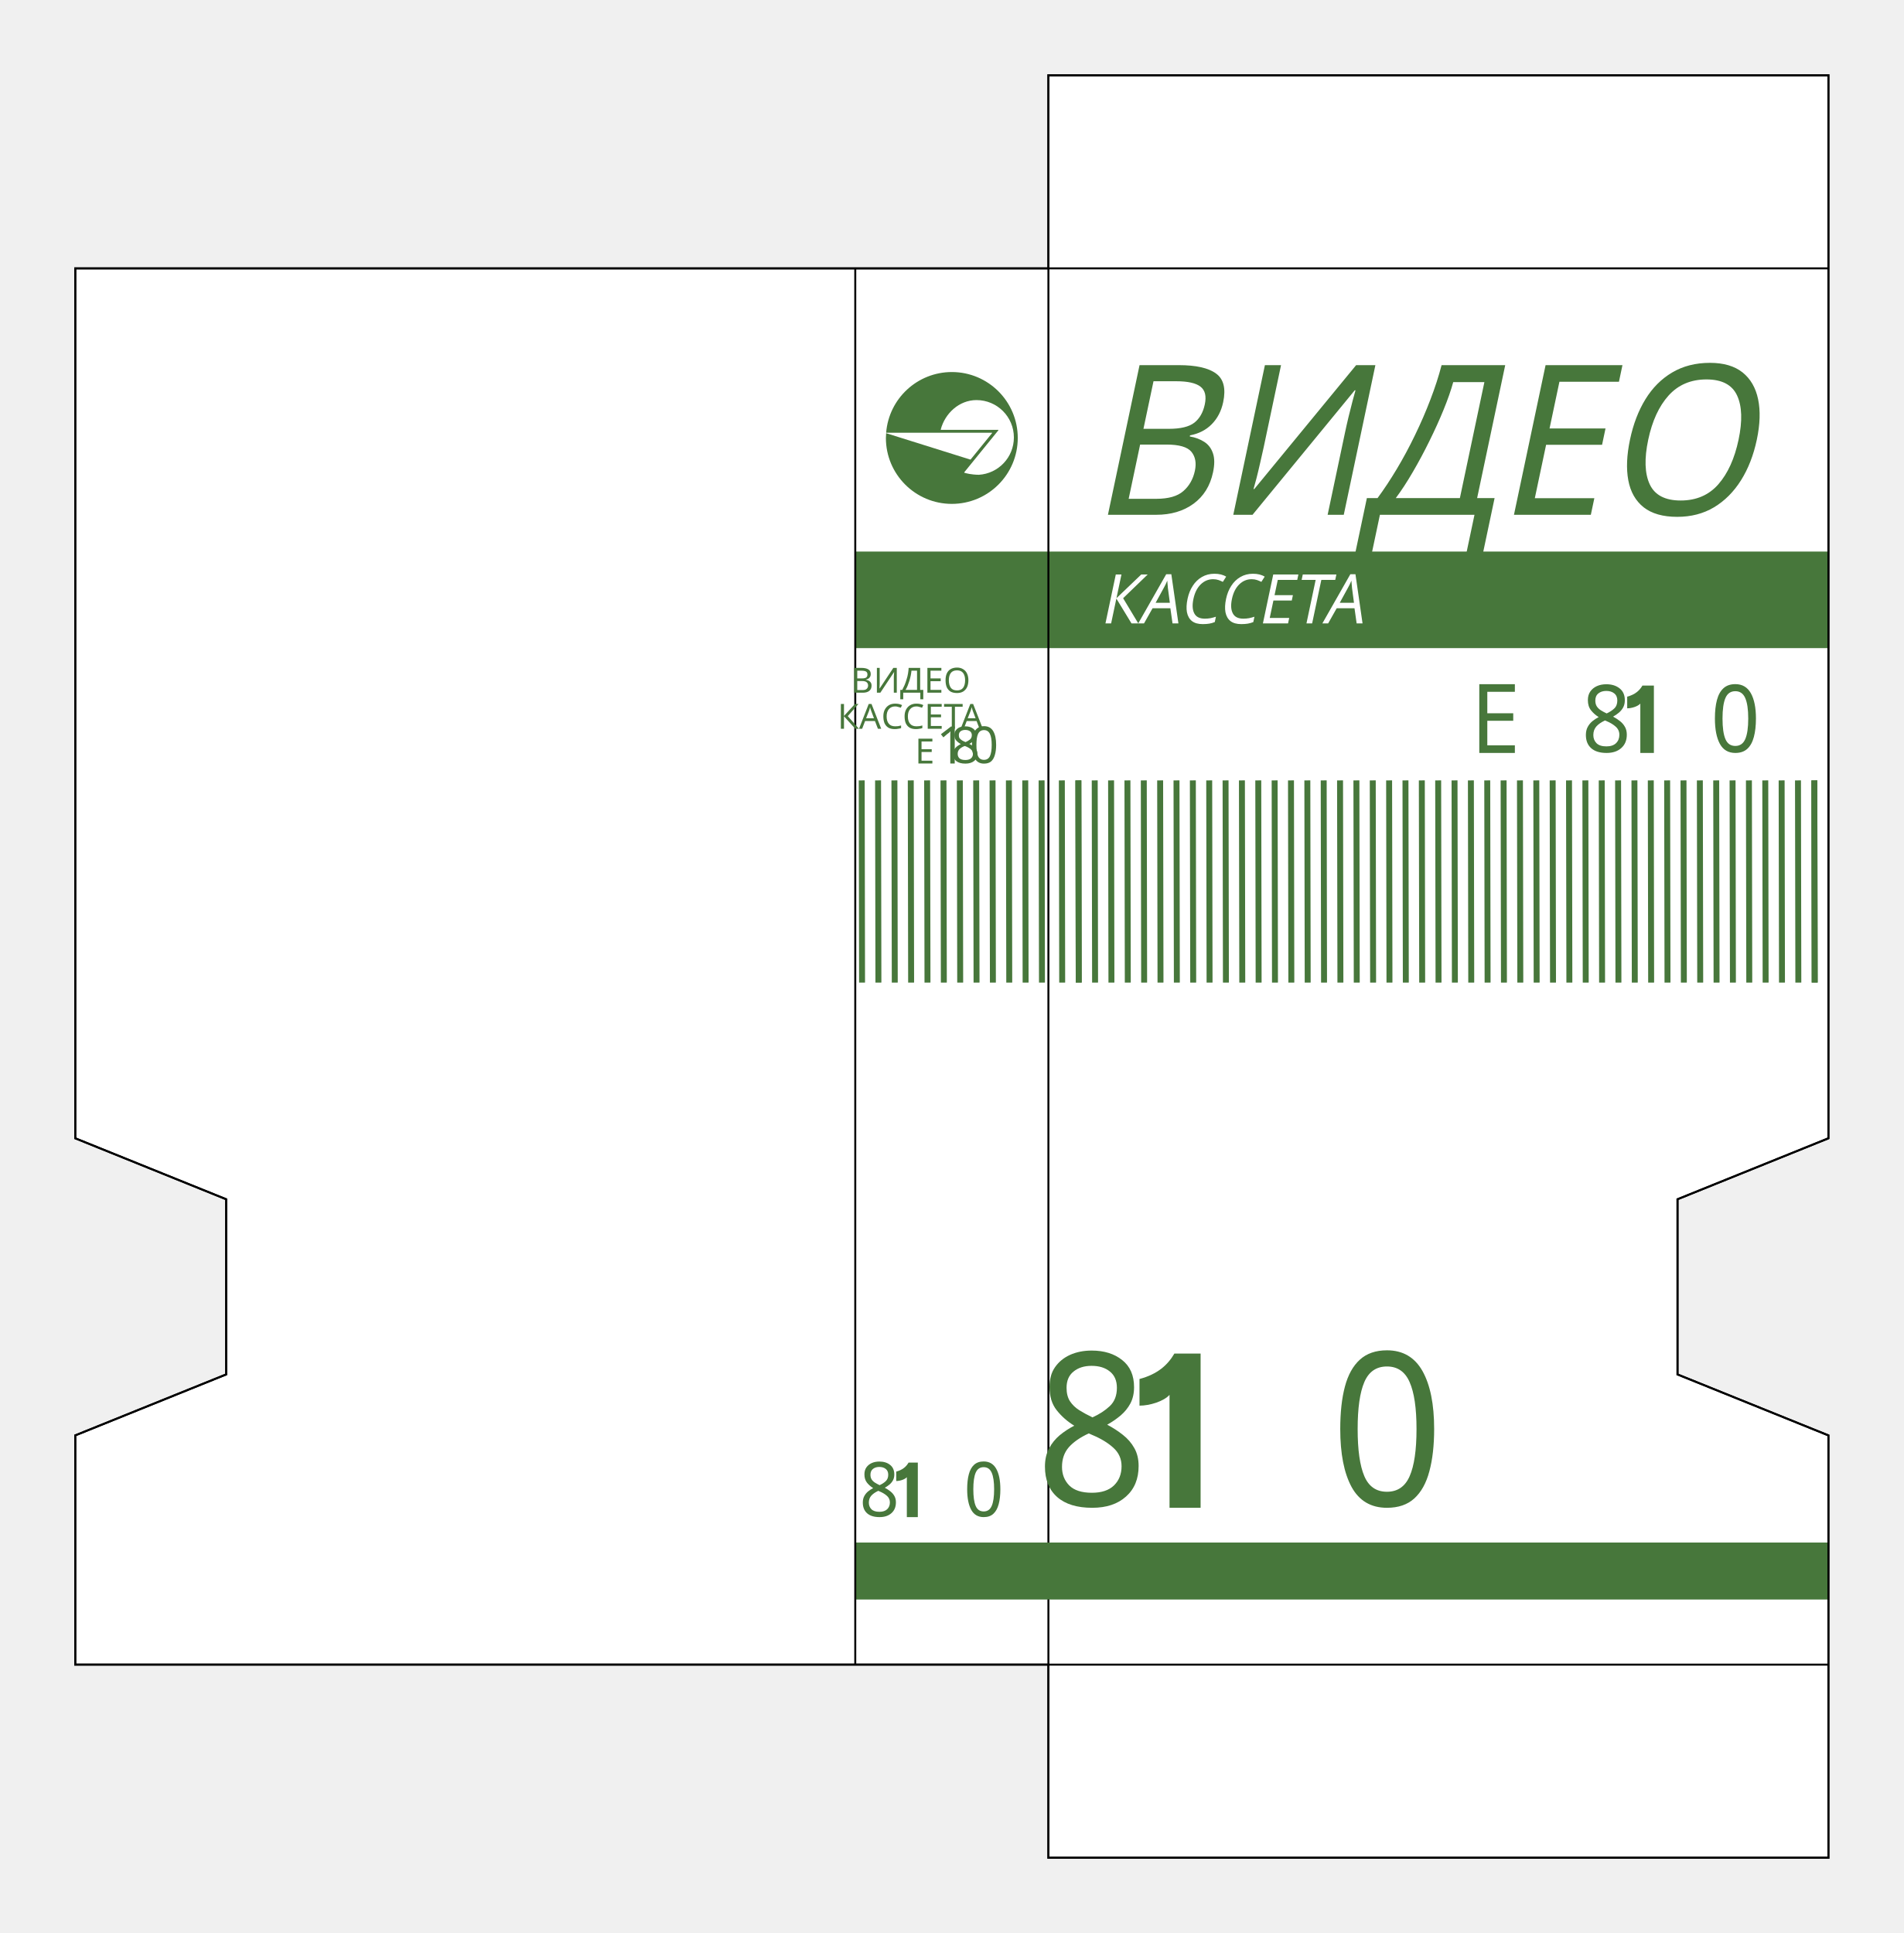
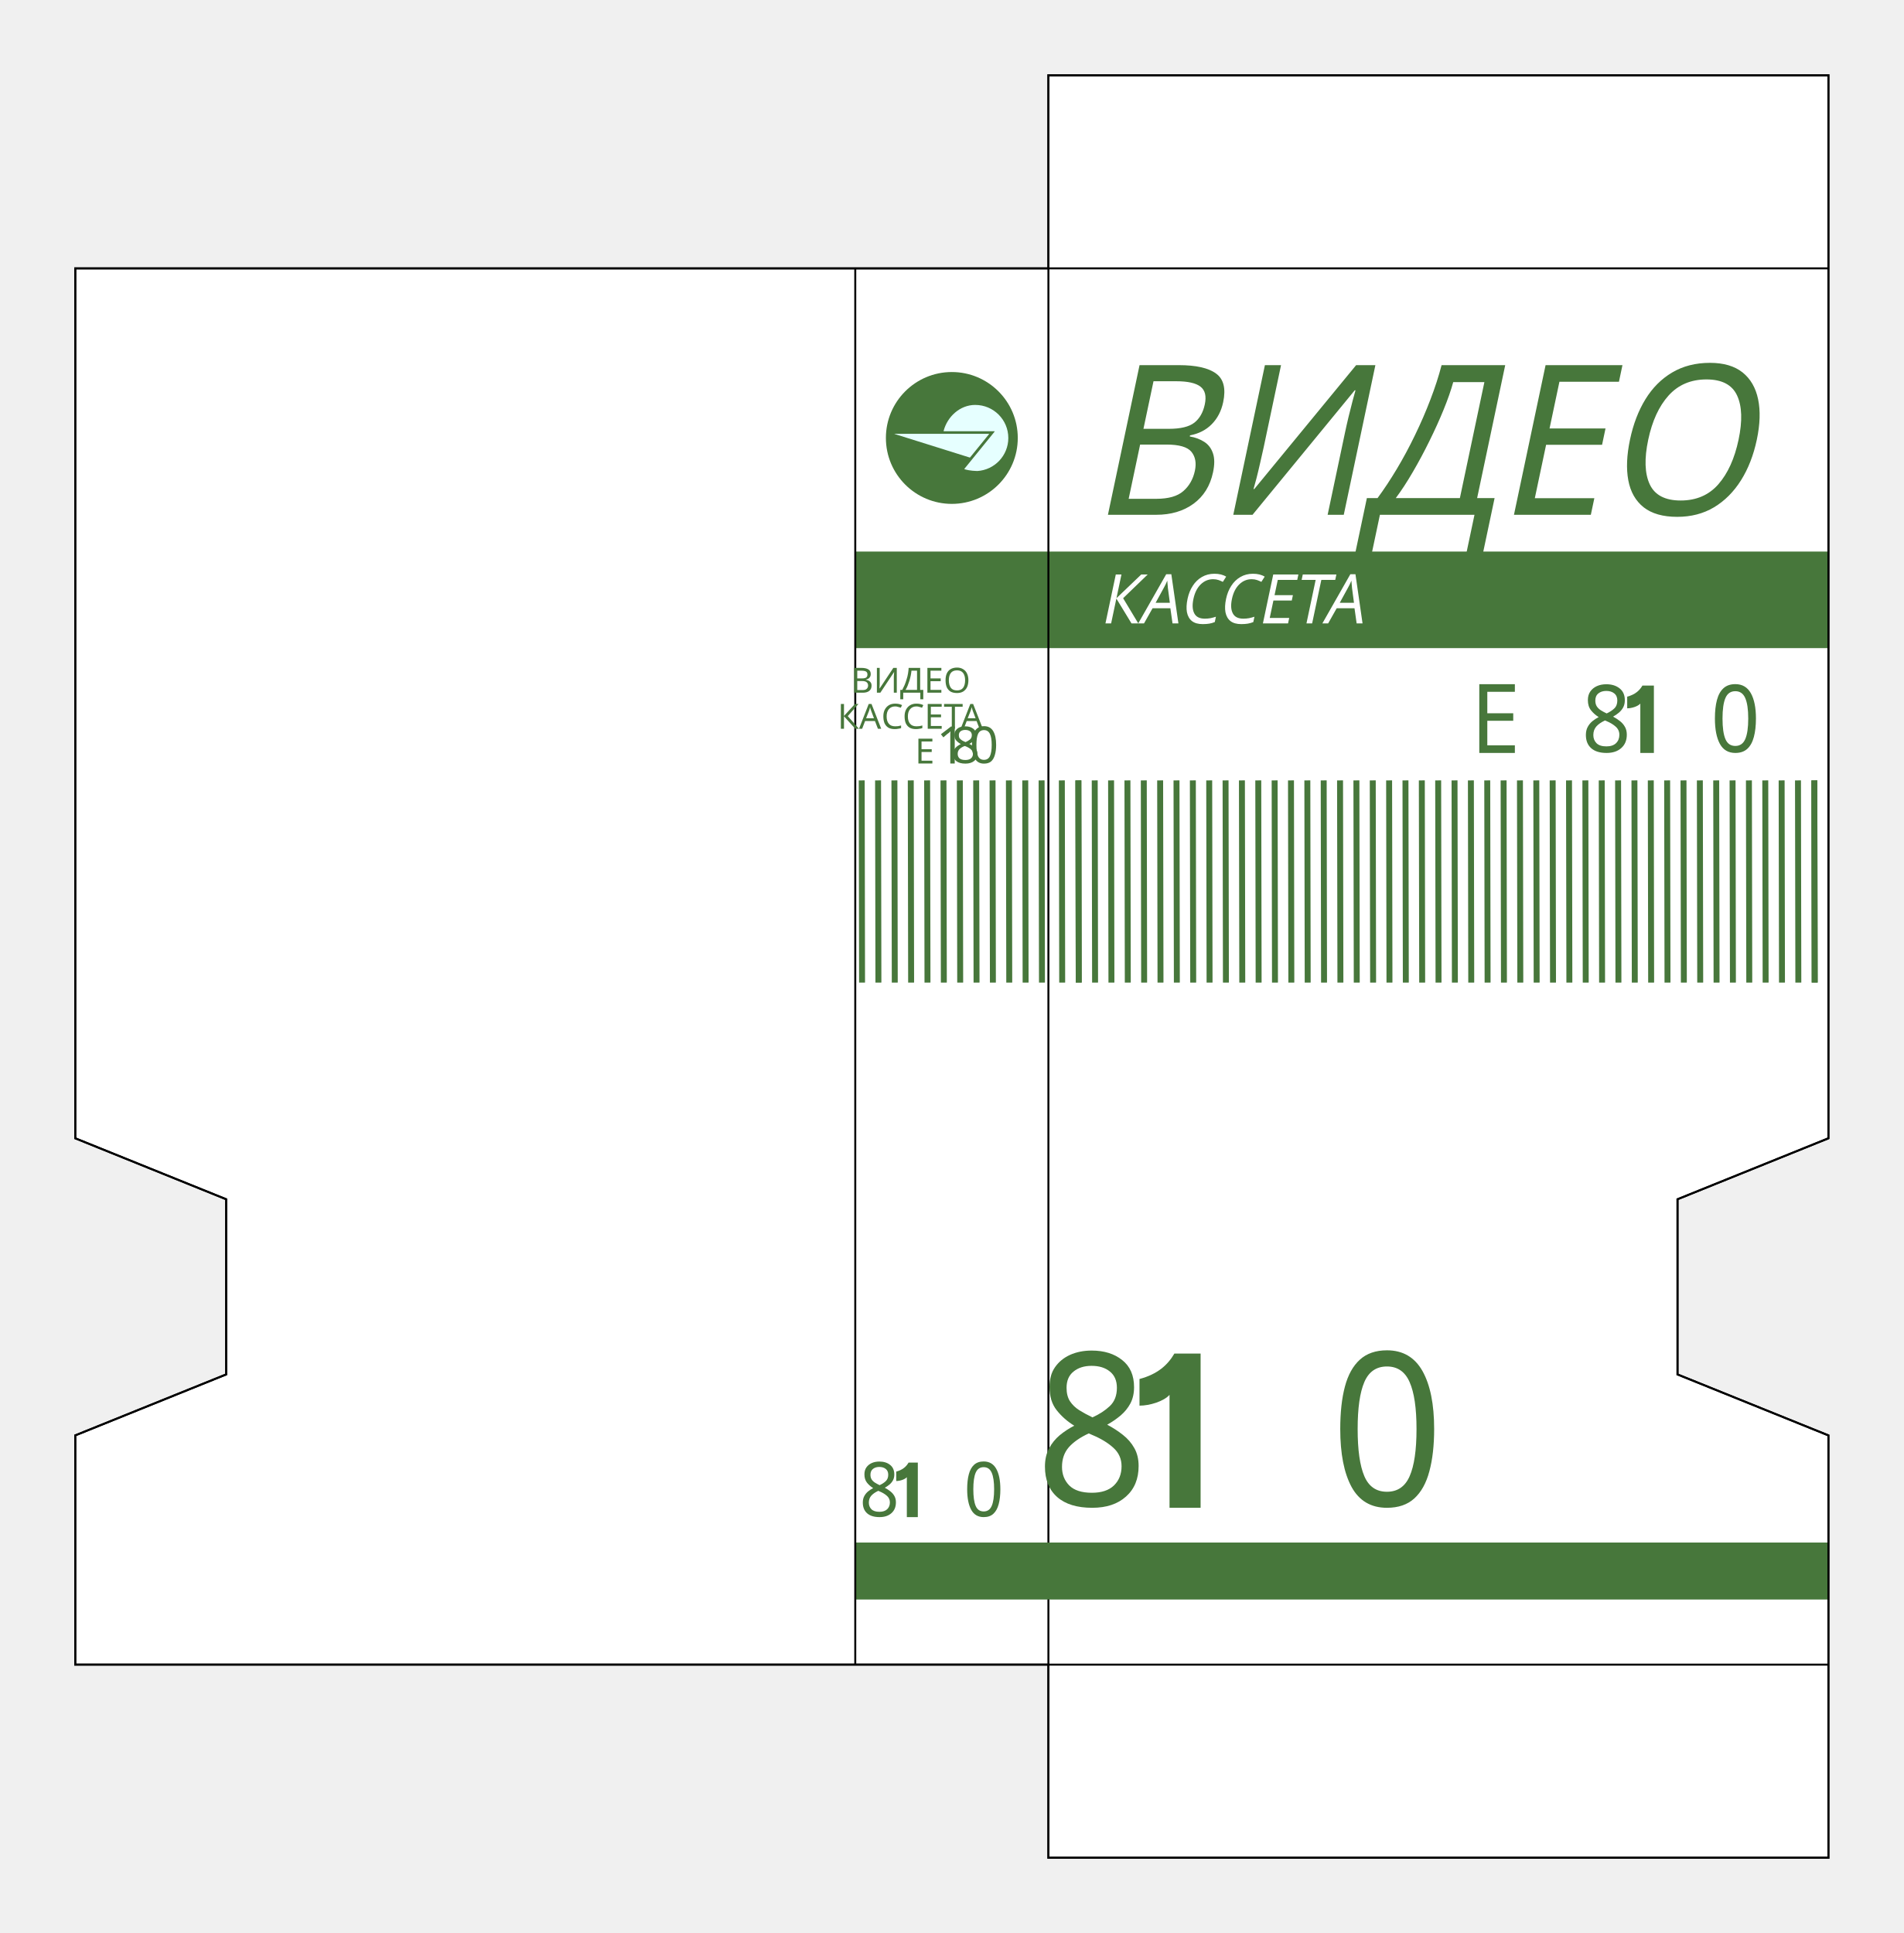
<svg xmlns="http://www.w3.org/2000/svg" xmlns:xlink="http://www.w3.org/1999/xlink" width="256.265mm" height="260.265mm" viewBox="0 0 256.265 260.265" version="1.1" id="svg8">
  <defs id="defs2">
    </defs>
  <g id="layer1" transform="translate(141.1323,-72.86771)">
    <text xml:space="preserve" style="font-style:normal;font-variant:normal;font-weight:normal;font-stretch:normal;font-size:10.583px;line-height:1.25;font-family:Europe;-inkscape-font-specification:Europe;letter-spacing:0px;word-spacing:0px;fill:#000000;fill-opacity:1;stroke:none;stroke-width:0.265" x="48.376" y="146.527" id="text817">
      <tspan id="tspan815" x="48.376" y="155.915" style="font-style:normal;font-variant:normal;font-weight:normal;font-stretch:normal;font-family:Europe;-inkscape-font-specification:Europe;stroke-width:0.265" />
    </text>
    <path style="fill:#ffffff;fill-opacity:1;stroke:#000000;stroke-width:0.265px;stroke-linecap:butt;stroke-linejoin:miter;stroke-opacity:1" d="M -131,109 H 5.2437729e-6 V 83 H 105 l 1e-5,143.132 -20.312,8.207 0,23.587 20.312,8.207 L 105,323 H 5.2437729e-6 V 297 H -131 l 1e-5,-30.868 20.312,-8.207 v -23.587 l -20.312,-8.207 z" id="path4813" />
    <text xml:space="preserve" style="font-style:normal;font-variant:normal;font-weight:normal;font-stretch:normal;font-size:10.583px;line-height:1.25;font-family:'Journal Sans New W01 Display';-inkscape-font-specification:'Journal Sans New W01 Display';letter-spacing:0px;word-spacing:0px;fill:#000000;fill-opacity:1;stroke:none;stroke-width:0.265" x="17.336" y="159.563" id="text859">
      <tspan id="tspan857" x="17.336" y="168.481" style="font-style:normal;font-variant:normal;font-weight:normal;font-stretch:normal;font-family:'Journal Sans New W01 Display';-inkscape-font-specification:'Journal Sans New W01 Display';stroke-width:0.265" />
    </text>
    <path style="fill:none;stroke:#000000;stroke-width:0.265px;stroke-linecap:butt;stroke-linejoin:miter;stroke-opacity:1" d="M 8.9302886e-6,297 H 105" id="path4854" />
    <path style="fill:none;stroke:#000000;stroke-width:0.265px;stroke-linecap:butt;stroke-linejoin:miter;stroke-opacity:1" d="M 8.9302886e-6,109 H 105" id="path4860" />
    <rect style="fill:#47773b;fill-opacity:1;stroke:none;stroke-width:0.955;stroke-linecap:round;stroke-linejoin:round;stroke-miterlimit:4;stroke-dasharray:none;stroke-opacity:1;paint-order:markers fill stroke" id="rect921" width="131" height="13" x="-26" y="147.132" />
    <path style="fill:none;stroke:#000000;stroke-width:0.265px;stroke-linecap:butt;stroke-linejoin:miter;stroke-opacity:1" d="m 8.9302886e-6,297 v -188" id="path4856" />
    <rect y="280.56" x="-26" height="7.671" width="131" id="rect1030" style="fill:#47773b;fill-opacity:1;stroke:none;stroke-width:0.734;stroke-linecap:round;stroke-linejoin:round;stroke-miterlimit:4;stroke-dasharray:none;stroke-opacity:1;paint-order:markers fill stroke" />
    <path style="fill:none;stroke:#000000;stroke-width:0.265px;stroke-linecap:butt;stroke-linejoin:miter;stroke-opacity:1" d="m -26,109 v 188" id="path4858" />
    <text xml:space="preserve" style="font-style:normal;font-variant:normal;font-weight:normal;font-stretch:normal;font-size:27.039px;line-height:1.25;font-family:'Open Sans';-inkscape-font-specification:'Open Sans';letter-spacing:0px;word-spacing:0px;fill:#47773b;fill-opacity:1;stroke:none;stroke-width:0.676;" x="37.072" y="136.28" id="text913" transform="matrix(0.9585111,0,-0.2203915,1.043285,0,0)">
      <tspan id="tspan911" x="37.072" y="136.28" style="font-style:normal;font-variant:normal;font-weight:normal;font-stretch:normal;font-family:Gramatika-Medium;-inkscape-font-specification:Gramatika-Medium;stroke-width:0.676;fill:#47773b;fill-opacity:1;">ВИДЕО</tspan>
    </text>
    <path id="path923" d="M -131,109 H 5.2437729e-6 V 83 H 105 l 1e-5,143.132 -20.312,8.207 0,23.587 20.312,8.207 L 105,323 H 5.2437729e-6 V 297 H -131 l 1e-5,-30.868 20.312,-8.207 v -23.587 l -20.312,-8.207 z" style="fill:none;fill-opacity:1;stroke:#000000;stroke-width:0.265px;stroke-linecap:butt;stroke-linejoin:miter;stroke-opacity:1" />
    <text xml:space="preserve" style="font-style:normal;font-variant:normal;font-weight:normal;font-stretch:normal;font-size:8.842px;line-height:1.25;font-family:'Open Sans';-inkscape-font-specification:'Open Sans';letter-spacing:0px;word-spacing:0px;fill:#47773b;fill-opacity:1;stroke:none;stroke-width:0.221" x="41.709" y="150.297" id="text913-6" transform="matrix(0.9585111,0,-0.2203915,1.043285,0,0)">
      <tspan id="tspan911-7" x="41.709" y="150.297" style="font-style:normal;font-variant:normal;font-weight:normal;font-stretch:normal;font-family:Gramatika-Medium;-inkscape-font-specification:Gramatika-Medium;fill:#ffffff;fill-opacity:1;stroke-width:0.221">КАССЕТА</tspan>
    </text>
    <g style="fill:#47773b;fill-opacity:1" transform="matrix(0.4572384,0,0,0.4572384,124.6545,79.96117)" id="g1265-9">
      <g aria-label="1" style="font-style:normal;font-variant:normal;font-weight:normal;font-stretch:normal;font-size:22.336px;line-height:1.25;font-family:'Open Sans';-inkscape-font-specification:'Open Sans';letter-spacing:0px;word-spacing:0px;fill:#47773b;fill-opacity:1;stroke:none;stroke-width:0.558" id="text1214-4" transform="matrix(1.269231,0,0,1.269231,-51.20511,-66.11841)">
        <path d="m -37.152,214.56 v -11.45 c -0.595,0.664 -2.016,1.095 -3.044,1.095 v -2.703 c 1.83,-0.484 2.864,-1.421 3.535,-2.578 h 2.658 v 15.635 z" style="font-style:normal;font-variant:normal;font-weight:normal;font-stretch:normal;font-family:Gramatika-Bold;-inkscape-font-specification:Gramatika-Bold;fill:#47773b;fill-opacity:1;stroke-width:0.558" id="path1223-1" />
      </g>
      <text xml:space="preserve" style="font-style:normal;font-variant:normal;font-weight:normal;font-stretch:normal;font-size:26.504px;line-height:1.25;font-family:'Open Sans';-inkscape-font-specification:'Open Sans';letter-spacing:0px;word-spacing:0px;fill:#47773b;fill-opacity:1;stroke:none;stroke-width:0.663" x="-88.572" y="198.025" id="text1228-9" transform="scale(0.9616048,1.039928)">
        <tspan id="tspan1226-9" x="-88.572" y="198.025" style="font-style:normal;font-variant:normal;font-weight:normal;font-stretch:normal;font-family:Gramatika-Bold;-inkscape-font-specification:Gramatika-Bold;text-align:center;text-anchor:middle;fill:#47773b;fill-opacity:1;stroke-width:0.663">8</tspan>
      </text>
      <text xml:space="preserve" style="font-style:normal;font-variant:normal;font-weight:normal;font-stretch:normal;font-size:26.504px;line-height:1.25;font-family:'Open Sans';-inkscape-font-specification:'Open Sans';letter-spacing:0px;word-spacing:0px;fill:#47773b;fill-opacity:1;stroke:none;stroke-width:0.663" x="-80.746" y="198.025" id="text1228-2-6" transform="scale(0.9616048,1.039928)">
        <tspan id="tspan1226-2-4" x="-80.746" y="198.025" style="font-style:normal;font-variant:normal;font-weight:normal;font-stretch:normal;font-family:Gramatika-Bold;-inkscape-font-specification:Gramatika-Bold;fill:#47773b;fill-opacity:1;stroke-width:0.663">0</tspan>
      </text>
      <text xml:space="preserve" style="font-style:normal;font-variant:normal;font-weight:normal;font-stretch:normal;font-size:27.261px;line-height:1.25;font-family:'Open Sans';-inkscape-font-specification:'Open Sans';letter-spacing:0px;word-spacing:0px;fill:#47773b;fill-opacity:1;stroke:none;stroke-width:0.682" x="-121.866" y="198.29" id="text1228-9-3" transform="scale(0.9616048,1.039928)">
        <tspan id="tspan1226-9-7" x="-121.866" y="198.29" style="font-style:normal;font-variant:normal;font-weight:normal;font-stretch:normal;font-family:Gramatika-Bold;-inkscape-font-specification:Gramatika-Bold;text-align:center;text-anchor:middle;fill:#47773b;fill-opacity:1;stroke-width:0.682">E</tspan>
      </text>
    </g>
    <g style="fill:#47773b;fill-opacity:1" transform="matrix(1.046463,0,0,1.046463,119.235,60.09434)" id="g1265-9-8">
      <g aria-label="1" style="font-style:normal;font-variant:normal;font-weight:normal;font-stretch:normal;font-size:22.336px;line-height:1.25;font-family:'Open Sans';-inkscape-font-specification:'Open Sans';letter-spacing:0px;word-spacing:0px;fill:#47773b;fill-opacity:1;stroke:none;stroke-width:0.558" id="text1214-4-7" transform="matrix(1.269231,0,0,1.269231,-51.20511,-66.11841)">
        <path d="m -37.152,214.56 v -11.45 c -0.595,0.664 -2.016,1.095 -3.044,1.095 v -2.703 c 1.83,-0.484 2.864,-1.421 3.535,-2.578 h 2.658 v 15.635 z" style="font-style:normal;font-variant:normal;font-weight:normal;font-stretch:normal;font-family:Gramatika-Bold;-inkscape-font-specification:Gramatika-Bold;fill:#47773b;fill-opacity:1;stroke-width:0.558" id="path1223-1-2" />
      </g>
      <text xml:space="preserve" style="font-style:normal;font-variant:normal;font-weight:normal;font-stretch:normal;font-size:26.504px;line-height:1.25;font-family:'Open Sans';-inkscape-font-specification:'Open Sans';letter-spacing:0px;word-spacing:0px;fill:#47773b;fill-opacity:1;stroke:none;stroke-width:0.663" x="-88.572" y="198.025" id="text1228-9-7" transform="scale(0.9616048,1.039928)">
        <tspan id="tspan1226-9-3" x="-88.572" y="198.025" style="font-style:normal;font-variant:normal;font-weight:normal;font-stretch:normal;font-family:Gramatika-Bold;-inkscape-font-specification:Gramatika-Bold;text-align:center;text-anchor:middle;fill:#47773b;fill-opacity:1;stroke-width:0.663">8</tspan>
      </text>
      <text xml:space="preserve" style="font-style:normal;font-variant:normal;font-weight:normal;font-stretch:normal;font-size:26.504px;line-height:1.25;font-family:'Open Sans';-inkscape-font-specification:'Open Sans';letter-spacing:0px;word-spacing:0px;fill:#47773b;fill-opacity:1;stroke:none;stroke-width:0.663" x="-80.746" y="198.025" id="text1228-2-6-4" transform="scale(0.9616048,1.039928)">
        <tspan id="tspan1226-2-4-0" x="-80.746" y="198.025" style="font-style:normal;font-variant:normal;font-weight:normal;font-stretch:normal;font-family:Gramatika-Bold;-inkscape-font-specification:Gramatika-Bold;fill:#47773b;fill-opacity:1;stroke-width:0.663">0</tspan>
      </text>
    </g>
    <g id="g5095" transform="translate(-0.3356688)">
      <use height="100%" width="100%" id="use5055" transform="translate(-128.7138)" xlink:href="#use4933" y="0" x="0" />
      <use height="100%" width="100%" id="use5057" transform="translate(-126.5122)" xlink:href="#use4933" y="0" x="0" />
      <use height="100%" width="100%" id="use5059" transform="translate(-124.3106)" xlink:href="#use4933" y="0" x="0" />
      <use height="100%" width="100%" id="use5061" transform="translate(-122.109)" xlink:href="#use4933" y="0" x="0" />
      <use height="100%" width="100%" id="use5063" transform="translate(-119.9073)" xlink:href="#use4933" y="0" x="0" />
      <use height="100%" width="100%" id="use5065" transform="translate(-117.7057)" xlink:href="#use4933" y="0" x="0" />
      <use height="100%" width="100%" id="use5067" transform="translate(-115.5041)" xlink:href="#use4933" y="0" x="0" />
      <use height="100%" width="100%" id="use5069" transform="translate(-113.3024)" xlink:href="#use4933" y="0" x="0" />
      <use height="100%" width="100%" id="use5071" transform="translate(-111.1008)" xlink:href="#use4933" y="0" x="0" />
      <use height="100%" width="100%" id="use5073" transform="translate(-108.8992)" xlink:href="#use4933" y="0" x="0" />
      <use height="100%" width="100%" id="use5075" transform="translate(-106.6976)" xlink:href="#use4933" y="0" x="0" />
      <use height="100%" width="100%" id="use5077" transform="translate(-104.4959)" xlink:href="#use4933" y="0" x="0" />
    </g>
    <g id="g5198" transform="translate(-0.8097997)">
      <path id="path1042" d="m 4.844,177.942 0.047,27.221" style="fill:none;stroke:#47773b;stroke-width:0.8;stroke-linecap:butt;stroke-linejoin:miter;stroke-miterlimit:4;stroke-dasharray:none;stroke-opacity:1" />
      <use id="use4843" xlink:href="#path1042" y="0" x="0" width="100%" height="100%" />
      <use id="use4845" transform="translate(2.201628)" xlink:href="#path1042" y="0" x="0" width="100%" height="100%" />
      <use id="use4847" transform="translate(4.403255)" xlink:href="#path1042" y="0" x="0" width="100%" height="100%" />
      <use id="use4849" transform="translate(6.604883)" xlink:href="#path1042" y="0" x="0" width="100%" height="100%" />
      <use id="use4851" transform="translate(8.80651)" xlink:href="#path1042" y="0" x="0" width="100%" height="100%" />
      <use id="use4853" transform="translate(11.00814)" xlink:href="#path1042" y="0" x="0" width="100%" height="100%" />
      <use id="use4855" transform="translate(13.20977)" xlink:href="#path1042" y="0" x="0" width="100%" height="100%" />
      <use id="use4857" transform="translate(15.41139)" xlink:href="#path1042" y="0" x="0" width="100%" height="100%" />
      <use id="use4859" transform="translate(17.61302)" xlink:href="#path1042" y="0" x="0" width="100%" height="100%" />
      <use id="use4861" transform="translate(19.81465)" xlink:href="#path1042" y="0" x="0" width="100%" height="100%" />
      <use id="use4863" transform="translate(22.01628)" xlink:href="#path1042" y="0" x="0" width="100%" height="100%" />
      <use id="use4865" transform="translate(24.2179)" xlink:href="#path1042" y="0" x="0" width="100%" height="100%" />
      <use id="use4867" transform="translate(26.41953)" xlink:href="#path1042" y="0" x="0" width="100%" height="100%" />
      <use id="use4869" transform="translate(28.62116)" xlink:href="#path1042" y="0" x="0" width="100%" height="100%" />
      <use id="use4871" transform="translate(30.82279)" xlink:href="#path1042" y="0" x="0" width="100%" height="100%" />
      <use id="use4873" transform="translate(33.02441)" xlink:href="#path1042" y="0" x="0" width="100%" height="100%" />
      <use id="use4875" transform="translate(35.22604)" xlink:href="#path1042" y="0" x="0" width="100%" height="100%" />
      <use id="use4877" transform="translate(37.42767)" xlink:href="#path1042" y="0" x="0" width="100%" height="100%" />
      <use id="use4879" transform="translate(39.6293)" xlink:href="#path1042" y="0" x="0" width="100%" height="100%" />
      <use id="use4881" transform="translate(41.83092)" xlink:href="#path1042" y="0" x="0" width="100%" height="100%" />
      <use id="use4883" transform="translate(44.03255)" xlink:href="#path1042" y="0" x="0" width="100%" height="100%" />
      <use id="use4885" transform="translate(46.23418)" xlink:href="#path1042" y="0" x="0" width="100%" height="100%" />
      <use id="use4887" transform="translate(48.43581)" xlink:href="#path1042" y="0" x="0" width="100%" height="100%" />
      <use id="use4889" transform="translate(50.63743)" xlink:href="#path1042" y="0" x="0" width="100%" height="100%" />
      <use id="use4891" transform="translate(52.83906)" xlink:href="#path1042" y="0" x="0" width="100%" height="100%" />
      <use id="use4893" transform="translate(55.04069)" xlink:href="#path1042" y="0" x="0" width="100%" height="100%" />
      <use id="use4895" transform="translate(57.24232)" xlink:href="#path1042" y="0" x="0" width="100%" height="100%" />
      <use id="use4897" transform="translate(59.44394)" xlink:href="#path1042" y="0" x="0" width="100%" height="100%" />
      <use id="use4899" transform="translate(61.64557)" xlink:href="#path1042" y="0" x="0" width="100%" height="100%" />
      <use id="use4901" transform="translate(63.8472)" xlink:href="#path1042" y="0" x="0" width="100%" height="100%" />
      <use id="use4903" transform="translate(66.04883)" xlink:href="#path1042" y="0" x="0" width="100%" height="100%" />
      <use id="use4905" transform="translate(68.25045)" xlink:href="#path1042" y="0" x="0" width="100%" height="100%" />
      <use id="use4907" transform="translate(70.45208)" xlink:href="#path1042" y="0" x="0" width="100%" height="100%" />
      <use id="use4909" transform="translate(72.65371)" xlink:href="#path1042" y="0" x="0" width="100%" height="100%" />
      <use id="use4911" transform="translate(74.85534)" xlink:href="#path1042" y="0" x="0" width="100%" height="100%" />
      <use id="use4913" transform="translate(77.05696)" xlink:href="#path1042" y="0" x="0" width="100%" height="100%" />
      <use id="use4915" transform="translate(79.25859)" xlink:href="#path1042" y="0" x="0" width="100%" height="100%" />
      <use id="use4917" transform="translate(81.46022)" xlink:href="#path1042" y="0" x="0" width="100%" height="100%" />
      <use id="use4919" transform="translate(83.66185)" xlink:href="#path1042" y="0" x="0" width="100%" height="100%" />
      <use id="use4921" transform="translate(85.86347)" xlink:href="#path1042" y="0" x="0" width="100%" height="100%" />
      <use id="use4923" transform="translate(88.0651)" xlink:href="#path1042" y="0" x="0" width="100%" height="100%" />
      <use id="use4925" transform="translate(90.26673)" xlink:href="#path1042" y="0" x="0" width="100%" height="100%" />
      <use id="use4927" transform="translate(92.46836)" xlink:href="#path1042" y="0" x="0" width="100%" height="100%" />
      <use id="use4929" transform="translate(94.66998)" xlink:href="#path1042" y="0" x="0" width="100%" height="100%" />
      <use id="use4931" transform="translate(96.87161)" xlink:href="#path1042" y="0" x="0" width="100%" height="100%" />
      <use id="use4933" transform="translate(99.07324)" xlink:href="#path1042" y="0" x="0" width="100%" height="100%" />
      <use id="use5043" xlink:href="#use4933" y="0" x="0" width="100%" height="100%" />
      <use height="100%" width="100%" id="use5079" transform="translate(-101.2983)" xlink:href="#use4933" y="0" x="0" />
    </g>
    <g transform="matrix(0,-1.415941,1.415941,0,-267.8798,398.1504)" id="g1696" style="fill:#47773b;fill-opacity:1">
      <g id="g5364" style="fill:#47773b;fill-opacity:1">
        <g id="g5335" transform="translate(0.3308194,51.2081)" style="fill:#47773b;fill-opacity:1">
          <text xml:space="preserve" style="font-style:normal;font-variant:normal;font-weight:normal;font-stretch:normal;font-size:3.302px;line-height:1.25;font-family:'Journal Sans';-inkscape-font-specification:'Journal Sans';letter-spacing:0px;word-spacing:0px;fill:#47773b;fill-opacity:1;stroke:none;stroke-width:0.083" x="125.31" y="-156.793" id="text879-9-4-9" transform="rotate(90)">
            <tspan id="tspan877-1-1-8" x="125.31" y="-156.793" style="font-style:normal;font-variant:normal;font-weight:normal;font-stretch:normal;font-family:Gramatika-Bold;-inkscape-font-specification:Gramatika-Bold;fill:#47773b;fill-opacity:1;stroke-width:0.083">E</tspan>
          </text>
          <text xml:space="preserve" style="font-style:normal;font-variant:normal;font-weight:normal;font-stretch:normal;font-size:4.928px;line-height:1.25;font-family:'Journal Sans';-inkscape-font-specification:'Journal Sans';letter-spacing:0px;word-spacing:0px;fill:#47773b;fill-opacity:1;stroke:none;stroke-width:0.123" x="127.325" y="-156.793" id="text879-9-4-9-1" transform="rotate(90)">
            <tspan id="tspan877-1-1-8-2" x="127.325" y="-156.793" style="font-style:normal;font-variant:normal;font-weight:normal;font-stretch:normal;font-family:'Cordia New';-inkscape-font-specification:'Cordia New';fill:#47773b;fill-opacity:1;stroke-width:0.123">1</tspan>
          </text>
          <text xml:space="preserve" style="font-style:normal;font-variant:normal;font-weight:normal;font-stretch:normal;font-size:4.845px;line-height:1.25;font-family:'Journal Sans';-inkscape-font-specification:'Journal Sans';letter-spacing:0px;word-spacing:0px;fill:#47773b;fill-opacity:1;stroke:none;stroke-width:0.121" x="128.7" y="-156.832" id="text879-9-4-9-1-2" transform="rotate(90)">
            <tspan id="tspan877-1-1-8-2-1" x="128.7" y="-156.832" style="font-style:normal;font-variant:normal;font-weight:normal;font-stretch:normal;font-family:'Cordia New';-inkscape-font-specification:'Cordia New';fill:#47773b;fill-opacity:1;stroke-width:0.121">8</tspan>
          </text>
          <text xml:space="preserve" style="font-style:normal;font-variant:normal;font-weight:normal;font-stretch:normal;font-size:4.845px;line-height:1.25;font-family:'Journal Sans';-inkscape-font-specification:'Journal Sans';letter-spacing:0px;word-spacing:0px;fill:#47773b;fill-opacity:1;stroke:none;stroke-width:0.121" x="130.48" y="-156.832" id="text879-9-4-9-1-2-1" transform="rotate(90)">
            <tspan id="tspan877-1-1-8-2-1-0" x="130.48" y="-156.832" style="font-style:normal;font-variant:normal;font-weight:normal;font-stretch:normal;font-family:'Cordia New';-inkscape-font-specification:'Cordia New';fill:#47773b;fill-opacity:1;stroke-width:0.121">0</tspan>
          </text>
        </g>
        <text id="text879-9-4-9-8" y="-160.426" x="179.909" style="font-style:normal;font-variant:normal;font-weight:normal;font-stretch:normal;font-size:3.302px;line-height:1.25;font-family:'Journal Sans';-inkscape-font-specification:'Journal Sans';text-align:center;letter-spacing:0px;word-spacing:0px;text-anchor:middle;fill:#47773b;fill-opacity:1;stroke:none;stroke-width:0.083" xml:space="preserve" transform="rotate(90)">
          <tspan style="font-style:normal;font-variant:normal;font-weight:normal;font-stretch:normal;font-family:Gramatika-Bold;-inkscape-font-specification:Gramatika-Bold;text-align:center;text-anchor:middle;fill:#47773b;fill-opacity:1;stroke-width:0.083" y="-160.426" x="179.909" id="tspan877-1-1-8-8">КАССЕТА</tspan>
        </text>
        <text id="text879-9-4-9-8-3" y="-163.863" x="179.958" style="font-style:normal;font-variant:normal;font-weight:normal;font-stretch:normal;font-size:3.302px;line-height:1.25;font-family:'Journal Sans';-inkscape-font-specification:'Journal Sans';text-align:center;letter-spacing:0px;word-spacing:0px;text-anchor:middle;fill:#47773b;fill-opacity:1;stroke:none;stroke-width:0.083" xml:space="preserve" transform="rotate(90)">
          <tspan style="font-style:normal;font-variant:normal;font-weight:normal;font-stretch:normal;font-family:Gramatika-Bold;-inkscape-font-specification:Gramatika-Bold;text-align:center;text-anchor:middle;fill:#47773b;fill-opacity:1;stroke-width:0.083" y="-163.863" x="179.958" id="tspan877-1-1-8-8-9">ВИДЕО</tspan>
        </text>
      </g>
    </g>
    <g style="fill:#47773b;fill-opacity:1" transform="matrix(0.369832,0,0,0.369832,17.31948,200.8746)" id="g1265-9-8-1">
      <g aria-label="1" style="font-style:normal;font-variant:normal;font-weight:normal;font-stretch:normal;font-size:22.336px;line-height:1.25;font-family:'Open Sans';-inkscape-font-specification:'Open Sans';letter-spacing:0px;word-spacing:0px;fill:#47773b;fill-opacity:1;stroke:none;stroke-width:0.558" id="text1214-4-7-8" transform="matrix(1.269231,0,0,1.269231,-51.20511,-66.11841)">
        <path d="m -37.152,214.56 v -11.45 c -0.595,0.664 -2.016,1.095 -3.044,1.095 v -2.703 c 1.83,-0.484 2.864,-1.421 3.535,-2.578 h 2.658 v 15.635 z" style="font-style:normal;font-variant:normal;font-weight:normal;font-stretch:normal;font-family:Gramatika-Bold;-inkscape-font-specification:Gramatika-Bold;fill:#47773b;fill-opacity:1;stroke-width:0.558" id="path1223-1-2-6" />
      </g>
      <text xml:space="preserve" style="font-style:normal;font-variant:normal;font-weight:normal;font-stretch:normal;font-size:26.504px;line-height:1.25;font-family:'Open Sans';-inkscape-font-specification:'Open Sans';letter-spacing:0px;word-spacing:0px;fill:#47773b;fill-opacity:1;stroke:none;stroke-width:0.663" x="-88.572" y="198.025" id="text1228-9-7-5" transform="scale(0.9616048,1.039928)">
        <tspan id="tspan1226-9-3-0" x="-88.572" y="198.025" style="font-style:normal;font-variant:normal;font-weight:normal;font-stretch:normal;font-family:Gramatika-Bold;-inkscape-font-specification:Gramatika-Bold;text-align:center;text-anchor:middle;fill:#47773b;fill-opacity:1;stroke-width:0.663">8</tspan>
      </text>
      <text xml:space="preserve" style="font-style:normal;font-variant:normal;font-weight:normal;font-stretch:normal;font-size:26.504px;line-height:1.25;font-family:'Open Sans';-inkscape-font-specification:'Open Sans';letter-spacing:0px;word-spacing:0px;fill:#47773b;fill-opacity:1;stroke:none;stroke-width:0.663" x="-80.746" y="198.025" id="text1228-2-6-4-6" transform="scale(0.9616048,1.039928)">
        <tspan id="tspan1226-2-4-0-7" x="-80.746" y="198.025" style="font-style:normal;font-variant:normal;font-weight:normal;font-stretch:normal;font-family:Gramatika-Bold;-inkscape-font-specification:Gramatika-Bold;fill:#47773b;fill-opacity:1;stroke-width:0.663">0</tspan>
      </text>
    </g>
-     <g id="g1641-6-0" transform="matrix(0,-1.433428,1.433428,0,-153.3882,179.8617)" style="fill:#47773b;fill-opacity:1">
-       <path style="fill:#47773b;fill-opacity:1;stroke:none;stroke-width:0.368;stroke-linecap:square;stroke-linejoin:miter;stroke-miterlimit:4;stroke-dasharray:none;stroke-opacity:1;paint-order:fill markers stroke" d="m 33.504,91.746 a 6.192,6.192 0 0 0 -6.192,6.192 6.192,6.192 0 0 0 6.192,6.192 6.192,6.192 0 0 0 6.192,-6.192 6.192,6.192 0 0 0 -5.702,-6.168 v 9.938 c -3.2e-5,0 -0.004,0.03 -0.037,0.007 l -2.464,-2.001 c -0.015,-0.015 -0.025,-0.021 -0.017,-0.047 l 2.476,-7.898 a 6.192,6.192 0 0 0 -0.448,-0.022 z m 0.795,5.151 c 1.509,0.394 2.763,1.725 2.763,3.357 0,1.94 -1.572,3.512 -3.512,3.512 -1.865,0 -3.391,-1.454 -3.505,-3.29 0.013,-0.743 0.145,-1.212 0.19,-1.351 0.01,-0.036 0.044,-0.02 0.044,-0.02 l 3.916,3.18 c 0.096,0.083 0.068,-0.016 0.072,-0.017 v -5.31 c 4e-6,-0.054 -1.11e-4,-0.067 0.033,-0.062 z" id="path1635-8-7" />
+     <g transform="matrix(0,-1.505228,1.505228,0,-165.4675,174.6307)" style="fill:#000000;fill-opacity:1" id="g824">
+       <ellipse ry="5.897" rx="5.897" cy="101.292" cx="28.431" id="path826" style="fill:#47773b;fill-opacity:1;stroke:none;stroke-width:0.344;stroke-linecap:round;stroke-linejoin:round;stroke-miterlimit:4;stroke-dasharray:none;stroke-opacity:1;paint-order:markers fill stroke" />
+       <path id="path1710-0" d="m 31.386,103.384 c 0,-1.375 -1.056,-2.497 -2.327,-2.828 -0.028,-0.005 -0.028,0.007 -0.028,0.052 v 4.473 c -0.004,6.9e-4 0.02,0.084 -0.061,0.014 l -3.299,-2.679 c 0,0 -0.028,-0.014 -0.037,0.017 -0.038,0.117 -0.149,0.512 -0.16,1.138 0.096,1.547 1.382,2.772 2.953,2.772 1.634,0 2.958,-1.324 2.958,-2.958 z M 28.787,96.169 26.681,102.888 c -0.007,0.022 8.75e-4,0.027 0.013,0.04 l 2.076,1.686 c 0.028,0.02 0.031,-0.006 0.031,-0.006 l 8e-6,-8.435 c -0.002,-0.03 -0.015,-0.004 -0.015,-0.004 z" style="fill:#e6ffff;fill-opacity:1;stroke:none;stroke-width:0.304;stroke-linecap:round;stroke-linejoin:round;stroke-miterlimit:4;stroke-dasharray:none;stroke-opacity:1;paint-order:markers fill stroke" />
    </g>
  </g>
</svg>
